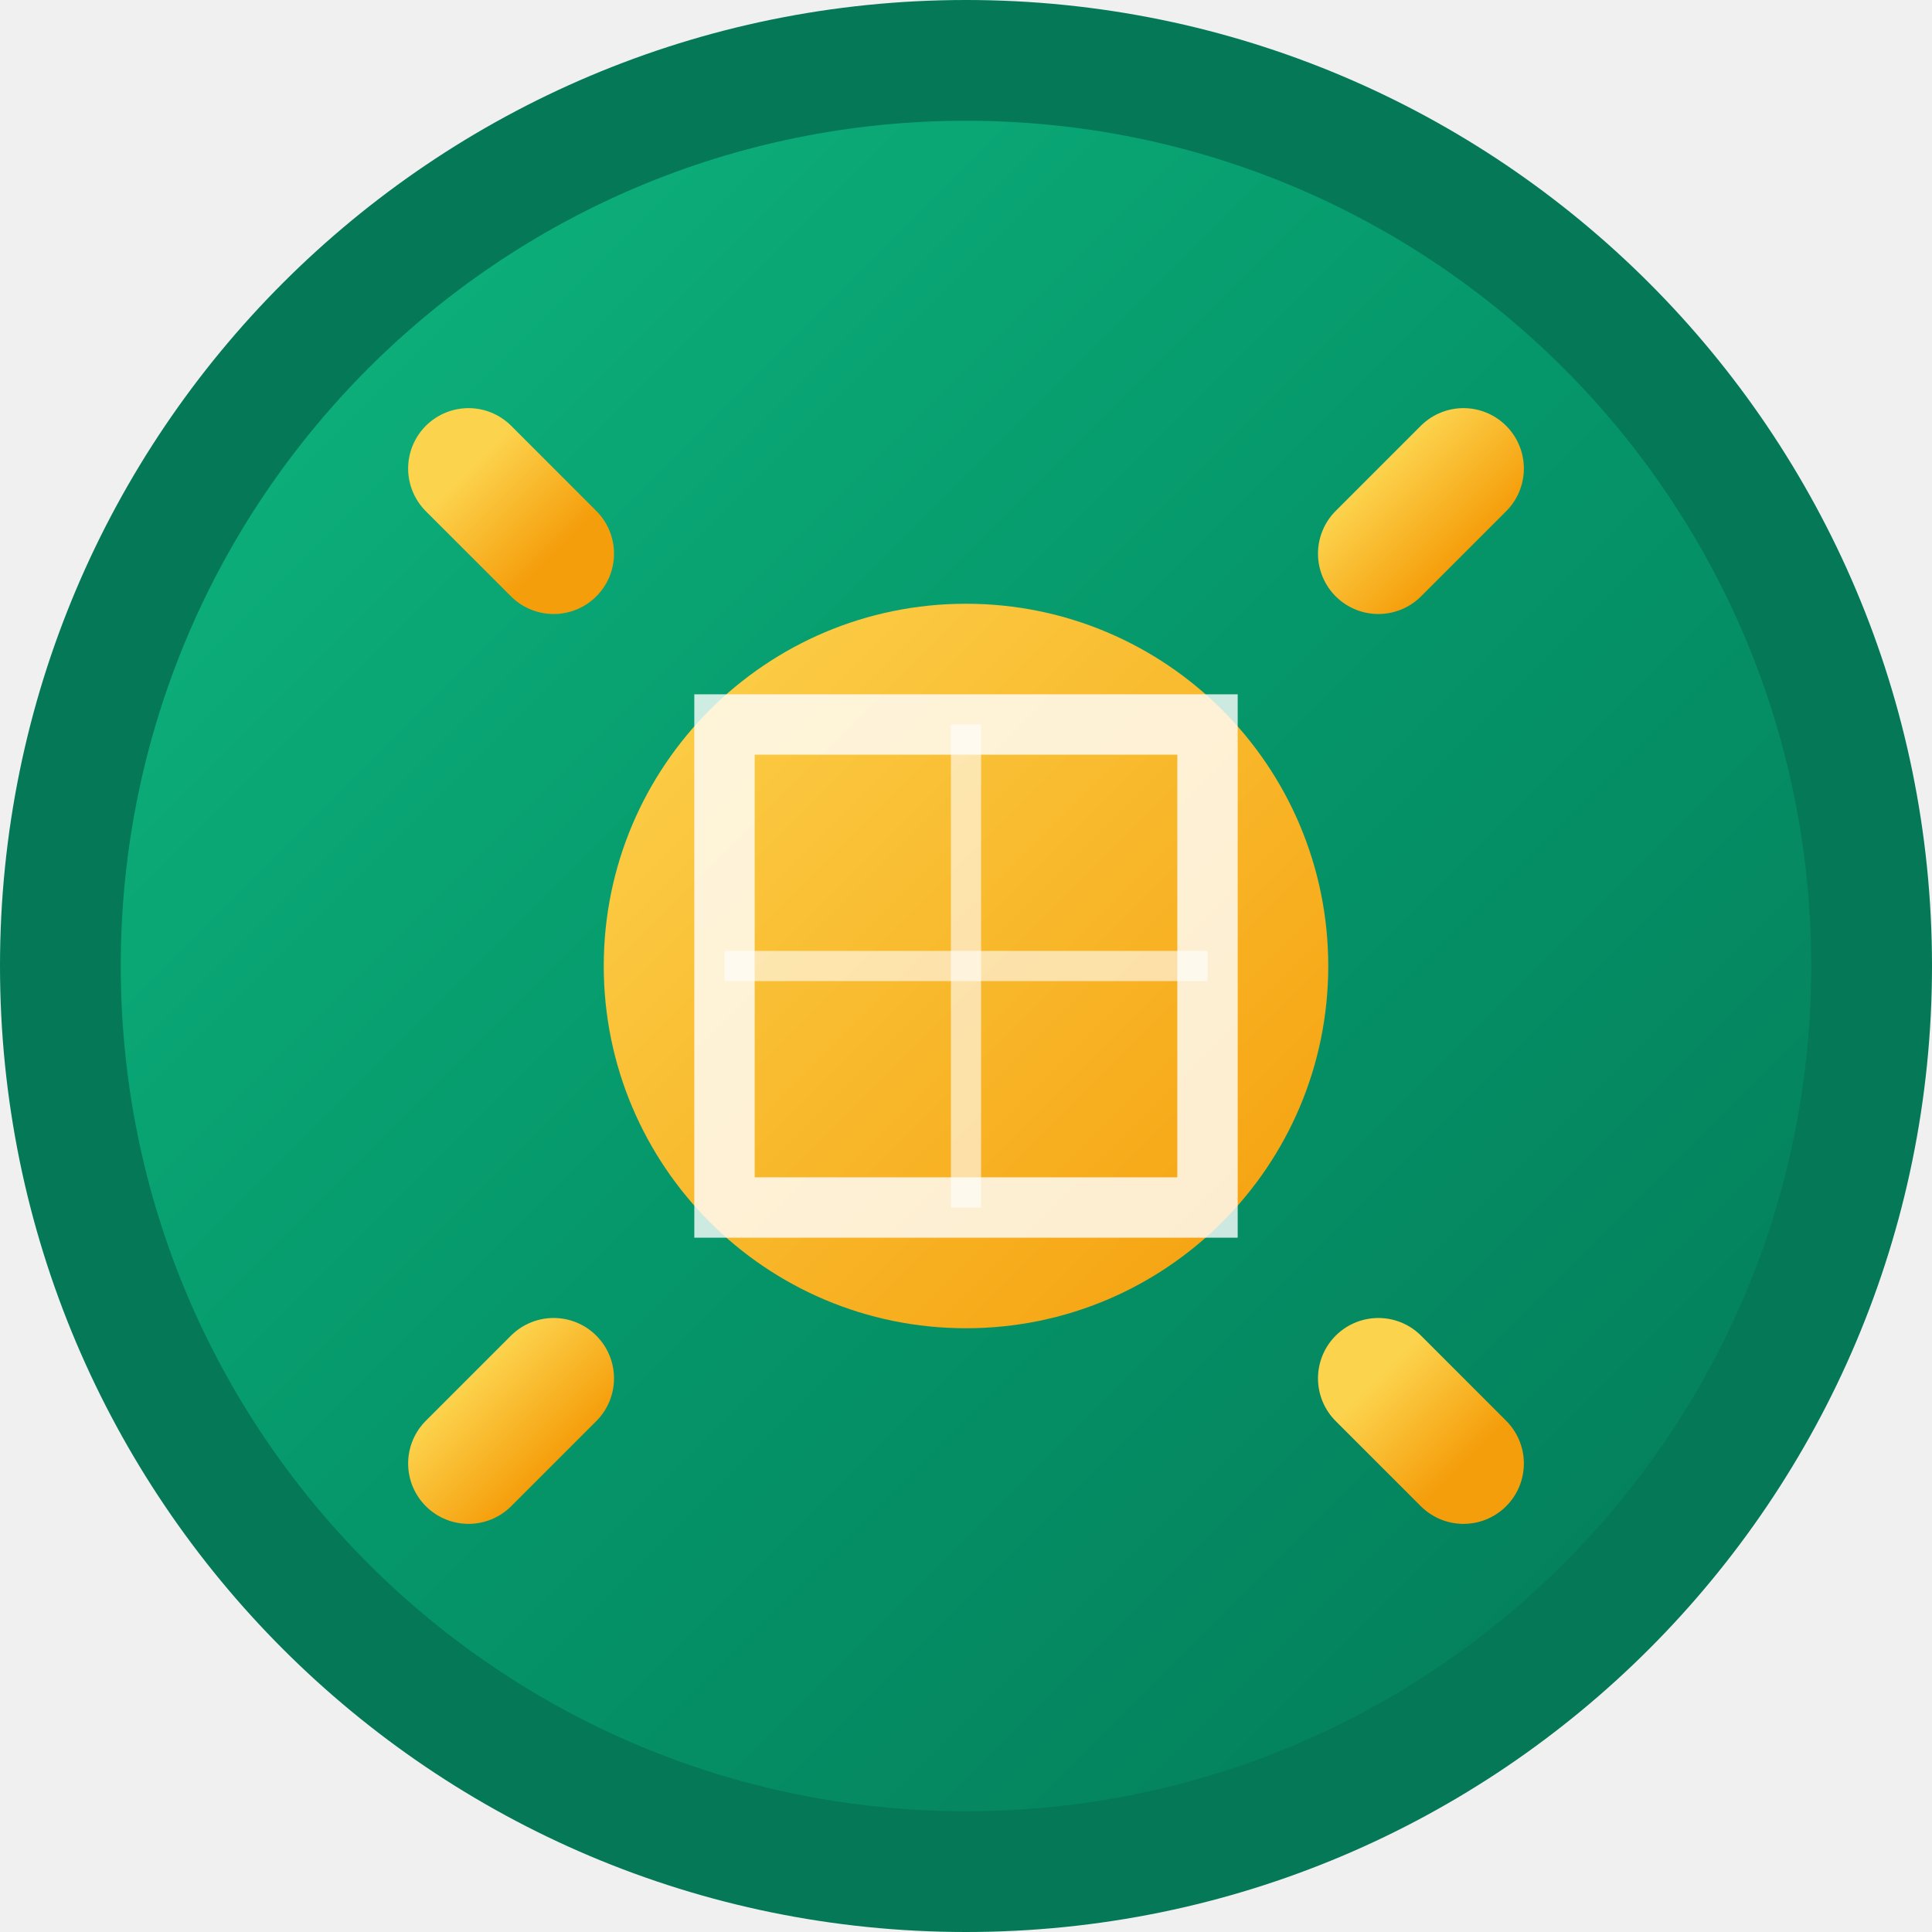
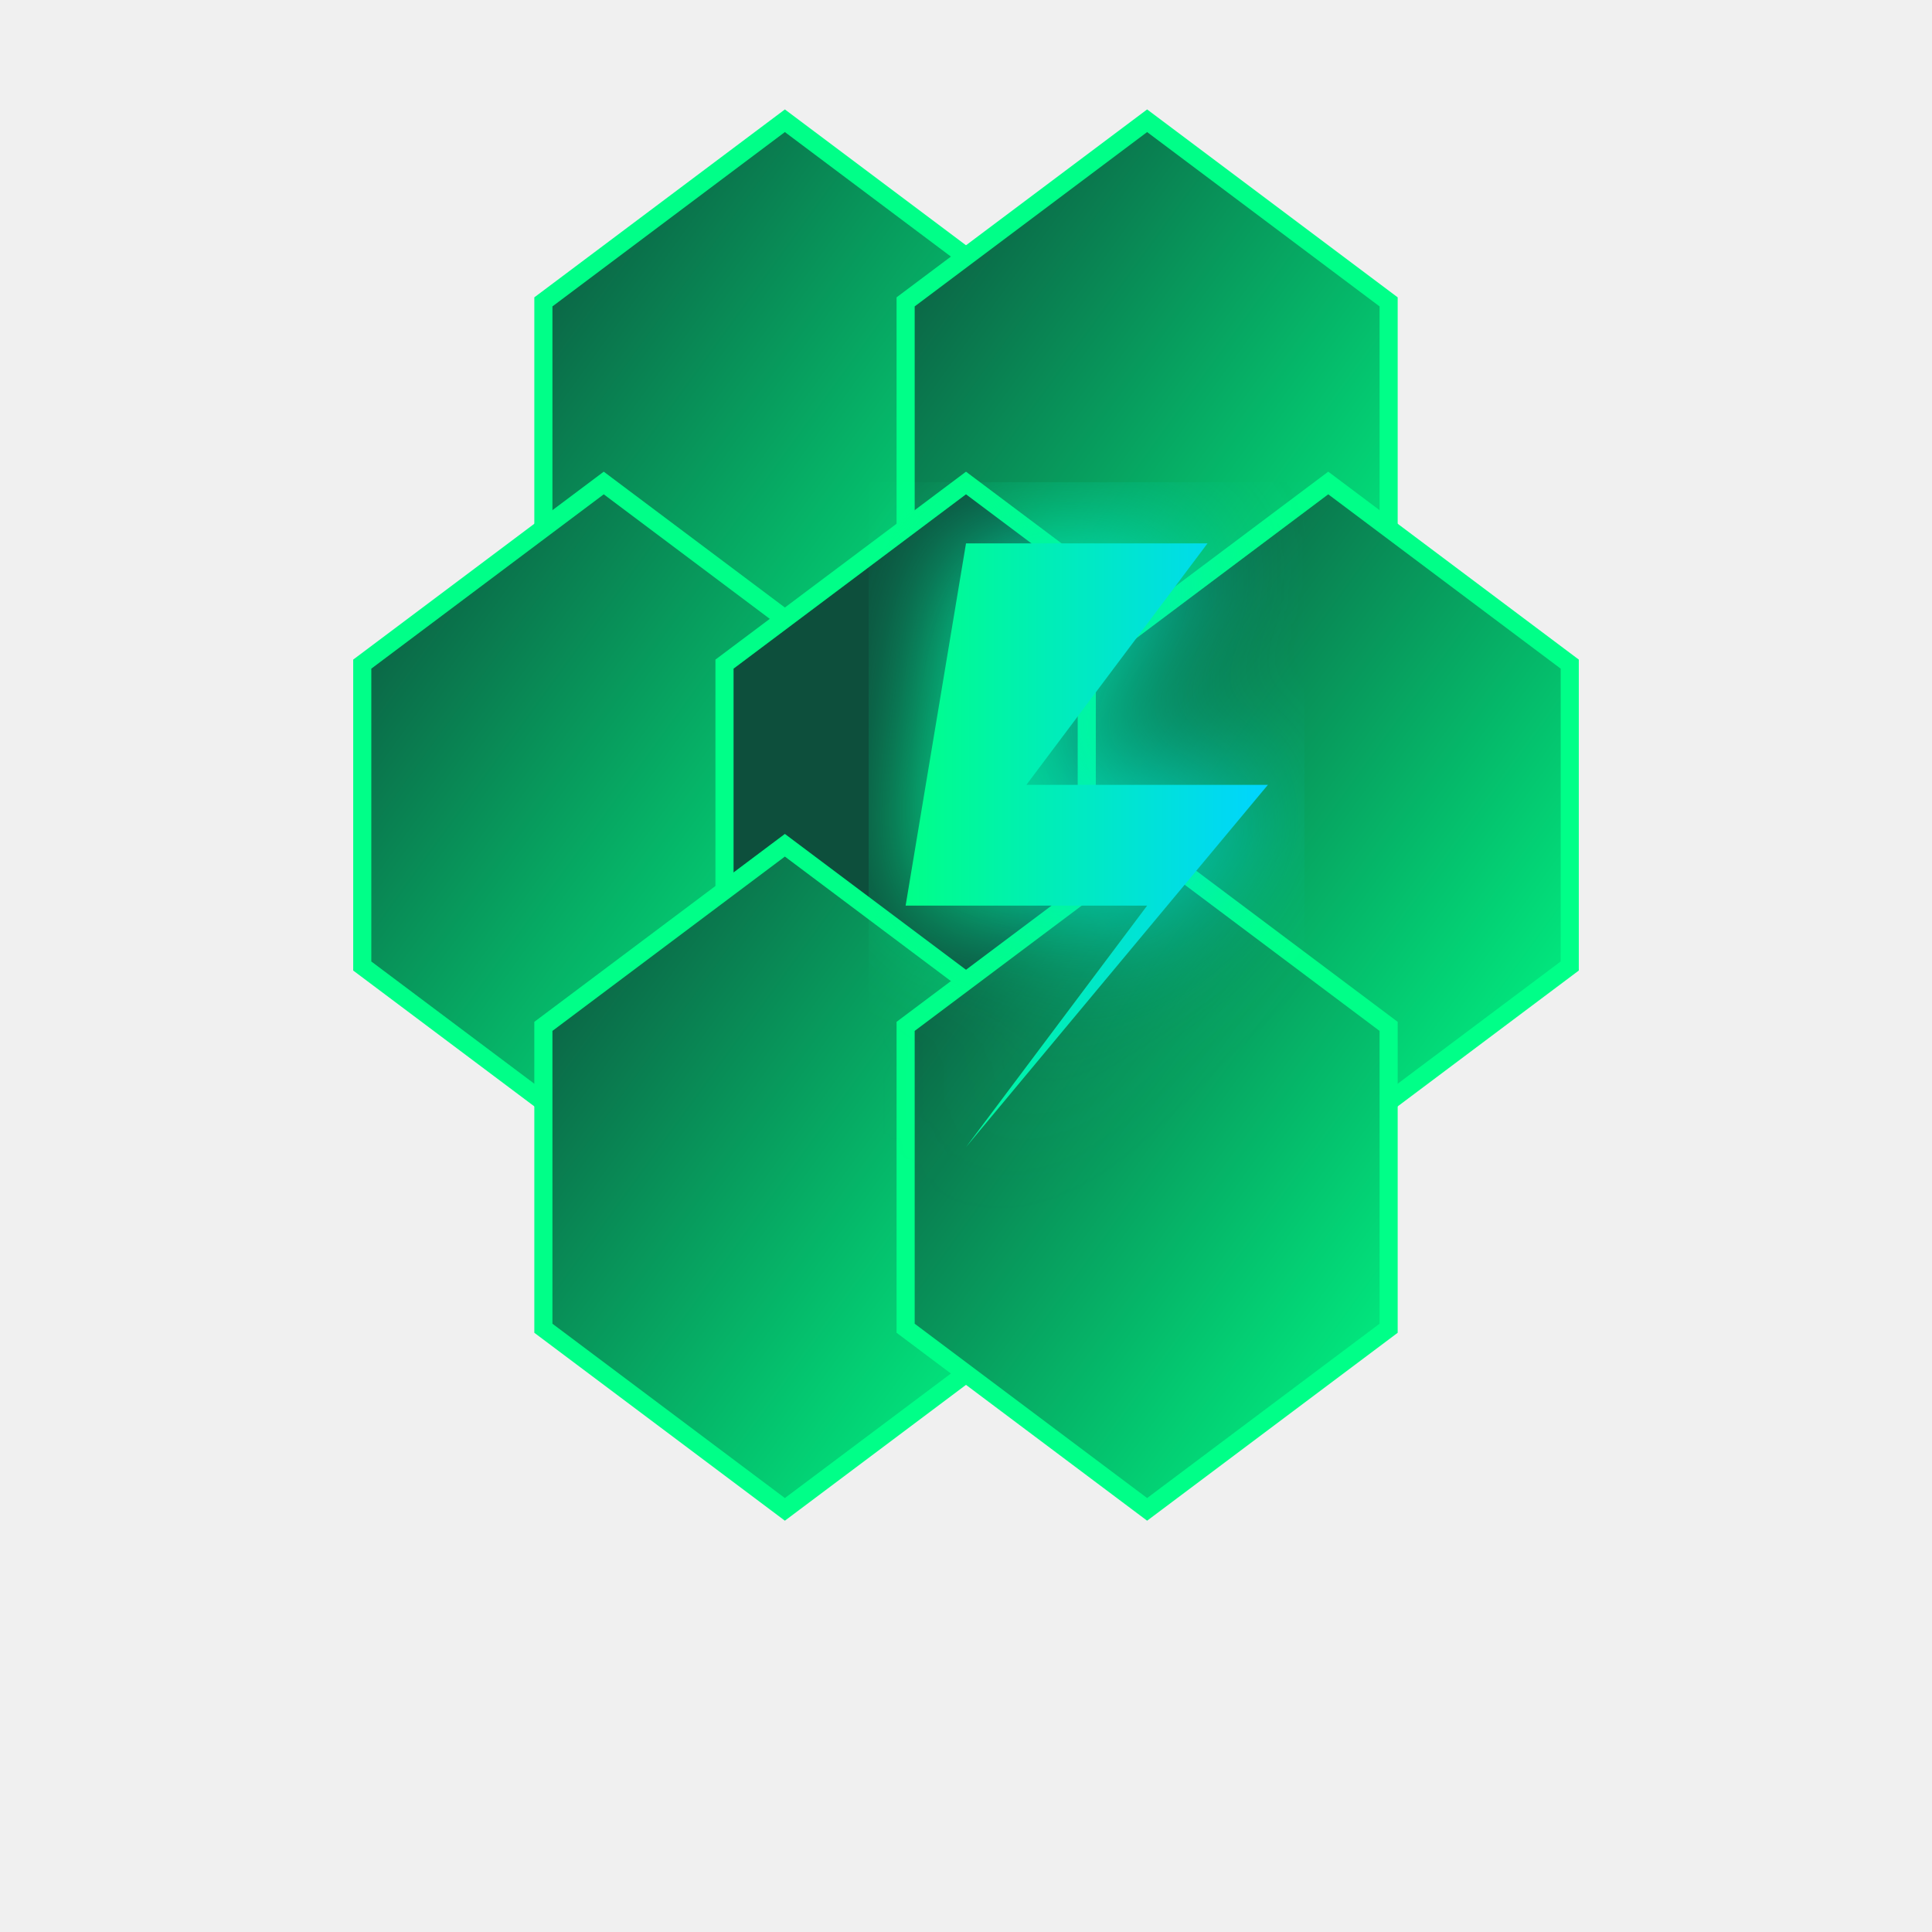
<svg xmlns="http://www.w3.org/2000/svg" width="32" height="32" viewBox="0 0 32 32" fill="none">
  <defs>
-     <linearGradient id="nexusGradient" x1="0%" y1="0%" x2="100%" y2="100%">
-       <stop offset="0%" style="stop-color:#10B981;stop-opacity:1" />
-       <stop offset="50%" style="stop-color:#059669;stop-opacity:1" />
-       <stop offset="100%" style="stop-color:#047857;stop-opacity:1" />
+     <linearGradient id="primaryGradient" x1="0%" y1="0%" x2="100%" y2="100%">
+       <stop offset="0%" style="stop-color:#0D4F3C;stop-opacity:1" />
+       <stop offset="100%" style="stop-color:#00FF88;stop-opacity:1" />
    </linearGradient>
-     <linearGradient id="sunGradient" x1="0%" y1="0%" x2="100%" y2="100%">
-       <stop offset="0%" style="stop-color:#FCD34D;stop-opacity:1" />
-       <stop offset="100%" style="stop-color:#F59E0B;stop-opacity:1" />
+     <linearGradient id="energyGradient" x1="0%" y1="0%" x2="100%" y2="0%">
+       <stop offset="0%" style="stop-color:#00FF88;stop-opacity:1" />
+       <stop offset="100%" style="stop-color:#00D4FF;stop-opacity:1" />
    </linearGradient>
+     <filter id="glow">
+       <feGaussianBlur stdDeviation="1" result="coloredBlur" />
+       <feMerge>
+         <feMergeNode in="coloredBlur" />
+         <feMergeNode in="SourceGraphic" />
+       </feMerge>
+     </filter>
  </defs>
-   <circle cx="16" cy="16" r="15" fill="url(#nexusGradient)" stroke="#047857" stroke-width="2" />
-   <g stroke="url(#sunGradient)" stroke-width="2" stroke-linecap="round">
-     <line x1="16" y1="4" x2="16" y2="6" />
-     <line x1="16" y1="26" x2="16" y2="28" />
-     <line x1="4" y1="16" x2="6" y2="16" />
-     <line x1="26" y1="16" x2="28" y2="16" />
-     <line x1="7.76" y1="7.76" x2="9.17" y2="9.17" />
-     <line x1="22.83" y1="22.83" x2="24.24" y2="24.24" />
-     <line x1="7.76" y1="24.24" x2="9.17" y2="22.83" />
-     <line x1="22.83" y1="9.17" x2="24.24" y2="7.76" />
+   <g transform="translate(2, 2)">
+     <polygon points="7,3 11,0 15,3 15,8 11,11 7,8" fill="url(#primaryGradient)" stroke="#00FF88" stroke-width="0.3" />
+     <polygon points="13,3 17,0 21,3 21,8 17,11 13,8" fill="url(#primaryGradient)" stroke="#00FF88" stroke-width="0.3" />
+     <polygon points="4,9 8,6 12,9 12,14 8,17 4,14" fill="url(#primaryGradient)" stroke="#00FF88" stroke-width="0.3" />
+     <polygon points="10,9 14,6 18,9 18,14 14,17 10,14" fill="#0D4F3C" stroke="#00FF88" stroke-width="0.3" />
+     <polygon points="16,9 20,6 24,9 24,14 20,17 16,14" fill="url(#primaryGradient)" stroke="#00FF88" stroke-width="0.3" />
+     <polygon points="7,15 11,12 15,15 15,20 11,23 7,20" fill="url(#primaryGradient)" stroke="#00FF88" stroke-width="0.3" />
+     <polygon points="13,15 17,12 21,15 21,20 17,23 13,20" fill="url(#primaryGradient)" stroke="#00FF88" stroke-width="0.3" />
+     <path d="M14 7 L18 7 L15 11 L19 11 L14 17 L17 13 L13 13 Z" fill="url(#energyGradient)" filter="url(#glow)" />
  </g>
-   <circle cx="16" cy="16" r="6" fill="url(#sunGradient)" />
-   <rect x="12" y="12" width="8" height="8" fill="none" stroke="white" stroke-width="1" opacity="0.8" />
-   <line x1="12" y1="16" x2="20" y2="16" stroke="white" stroke-width="0.5" opacity="0.6" />
-   <line x1="16" y1="12" x2="16" y2="20" stroke="white" stroke-width="0.5" opacity="0.6" />
</svg>
